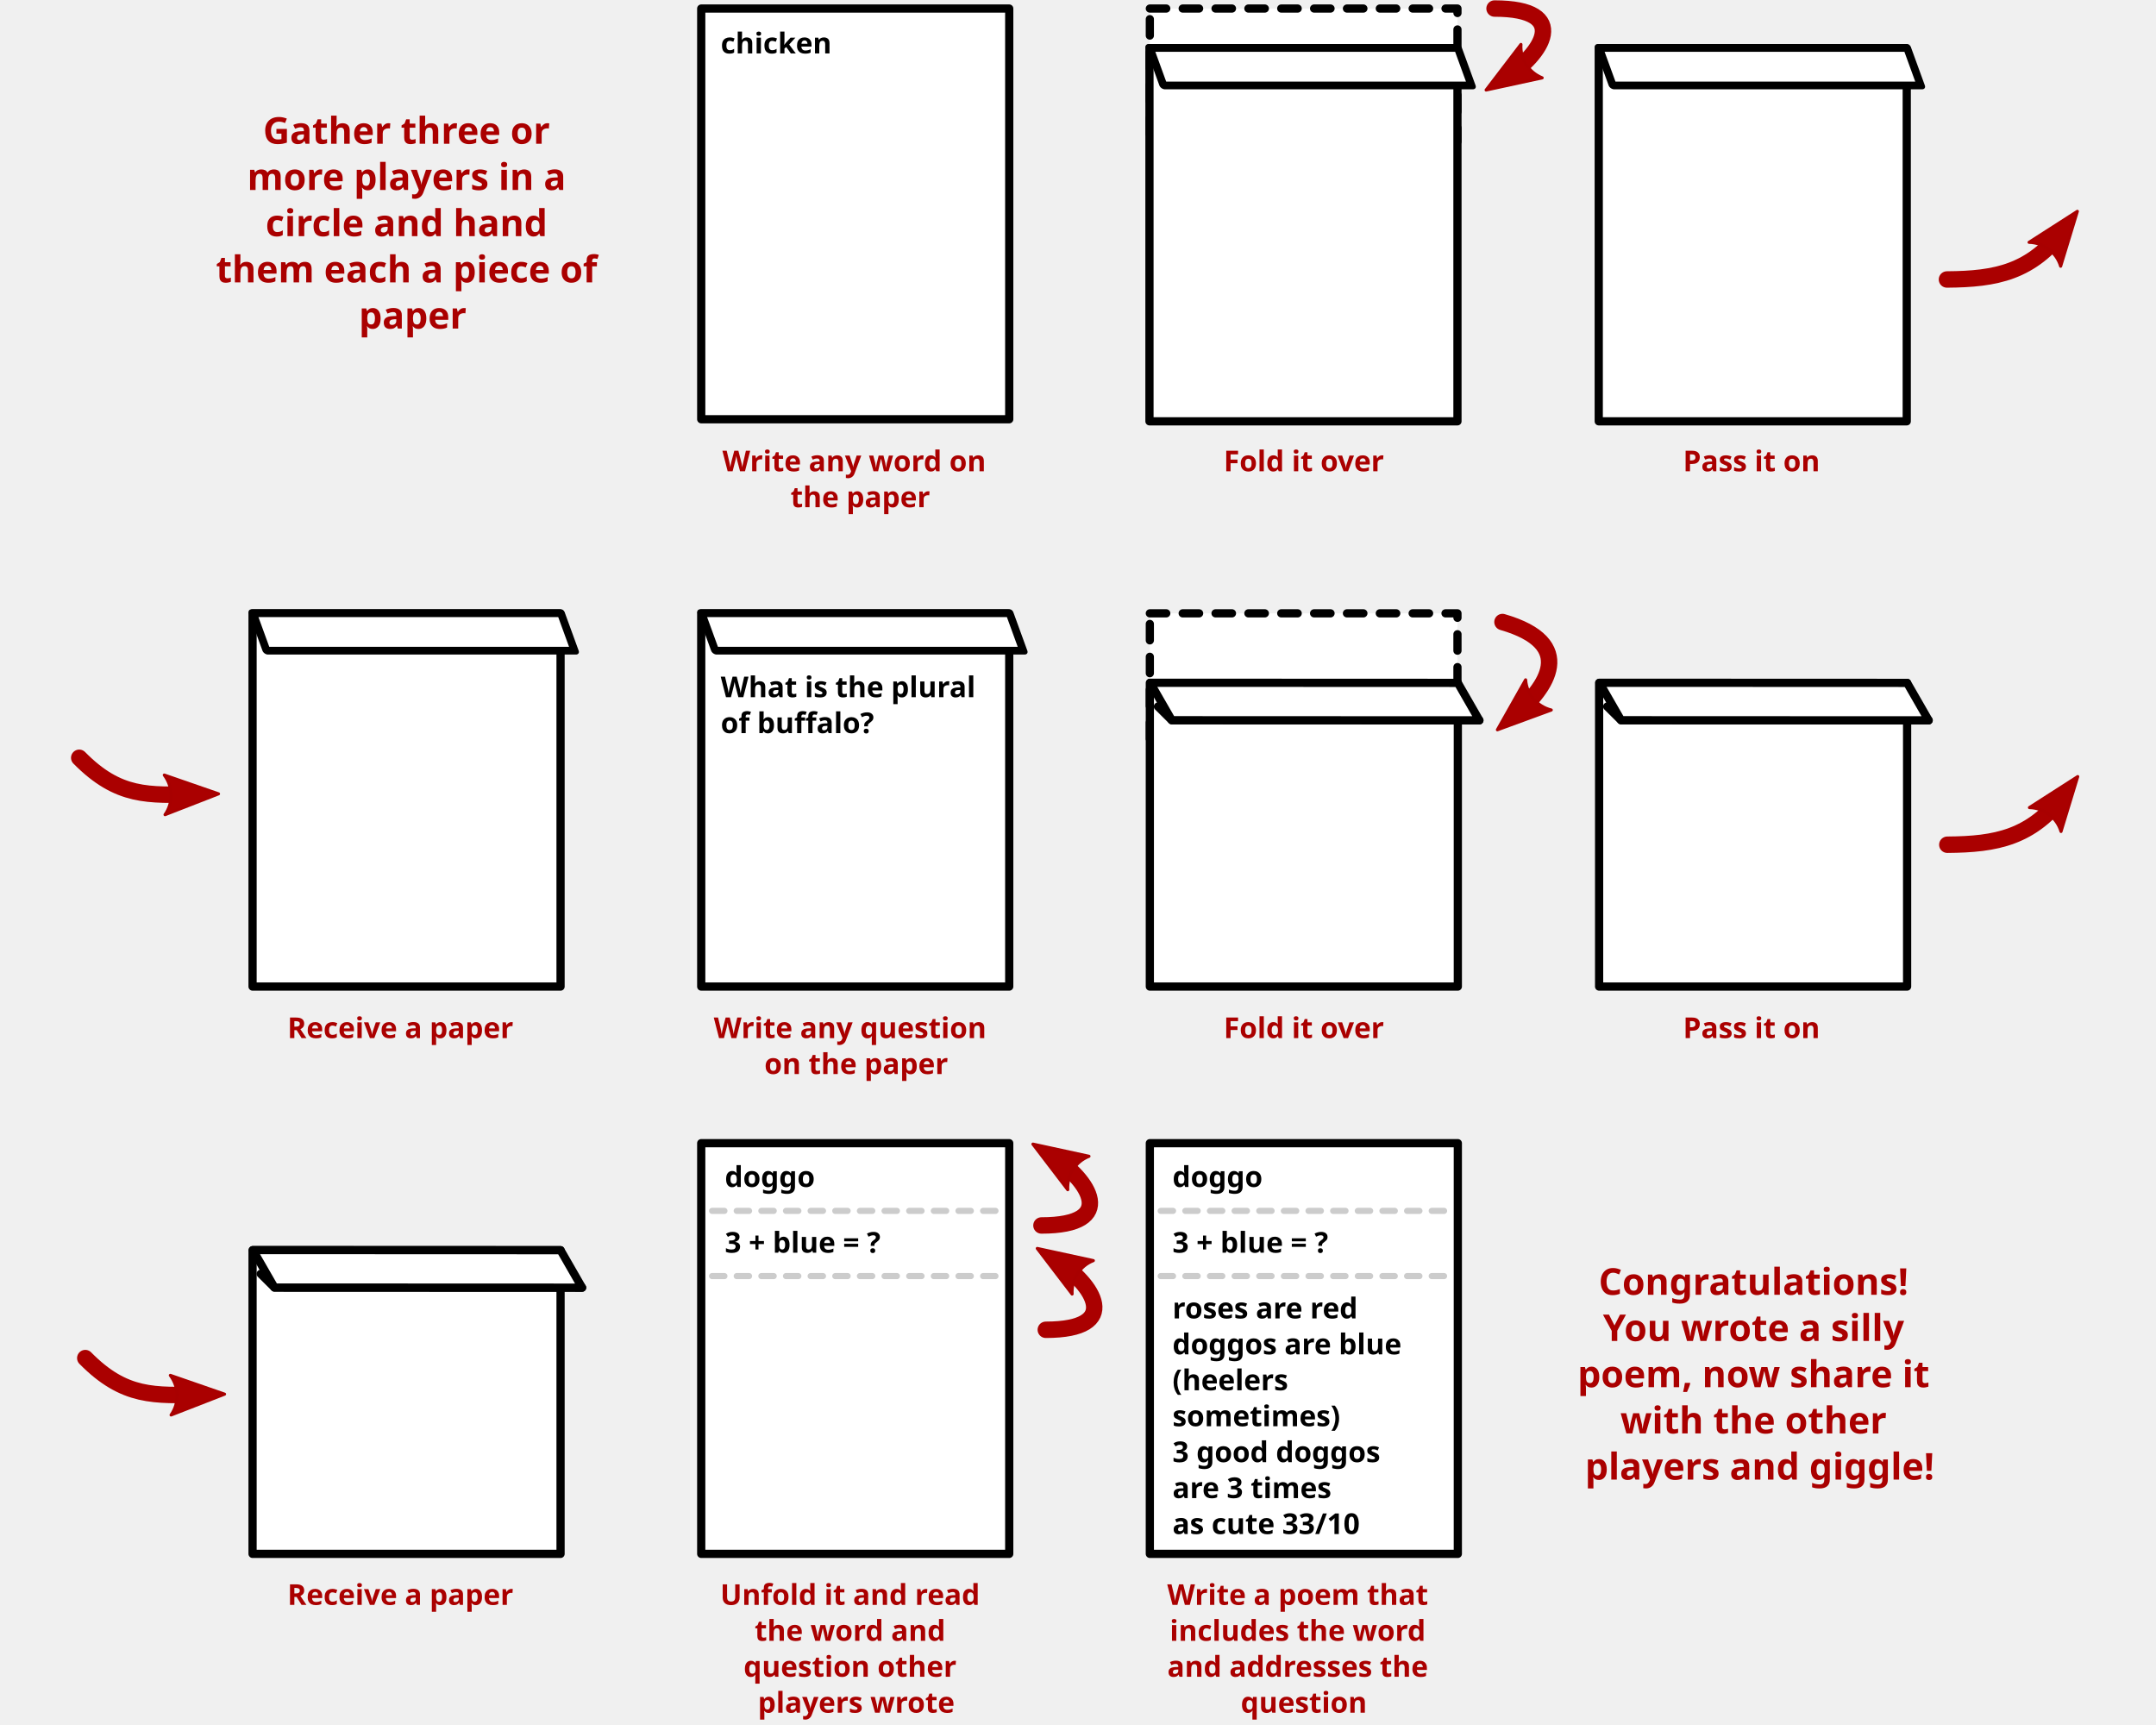
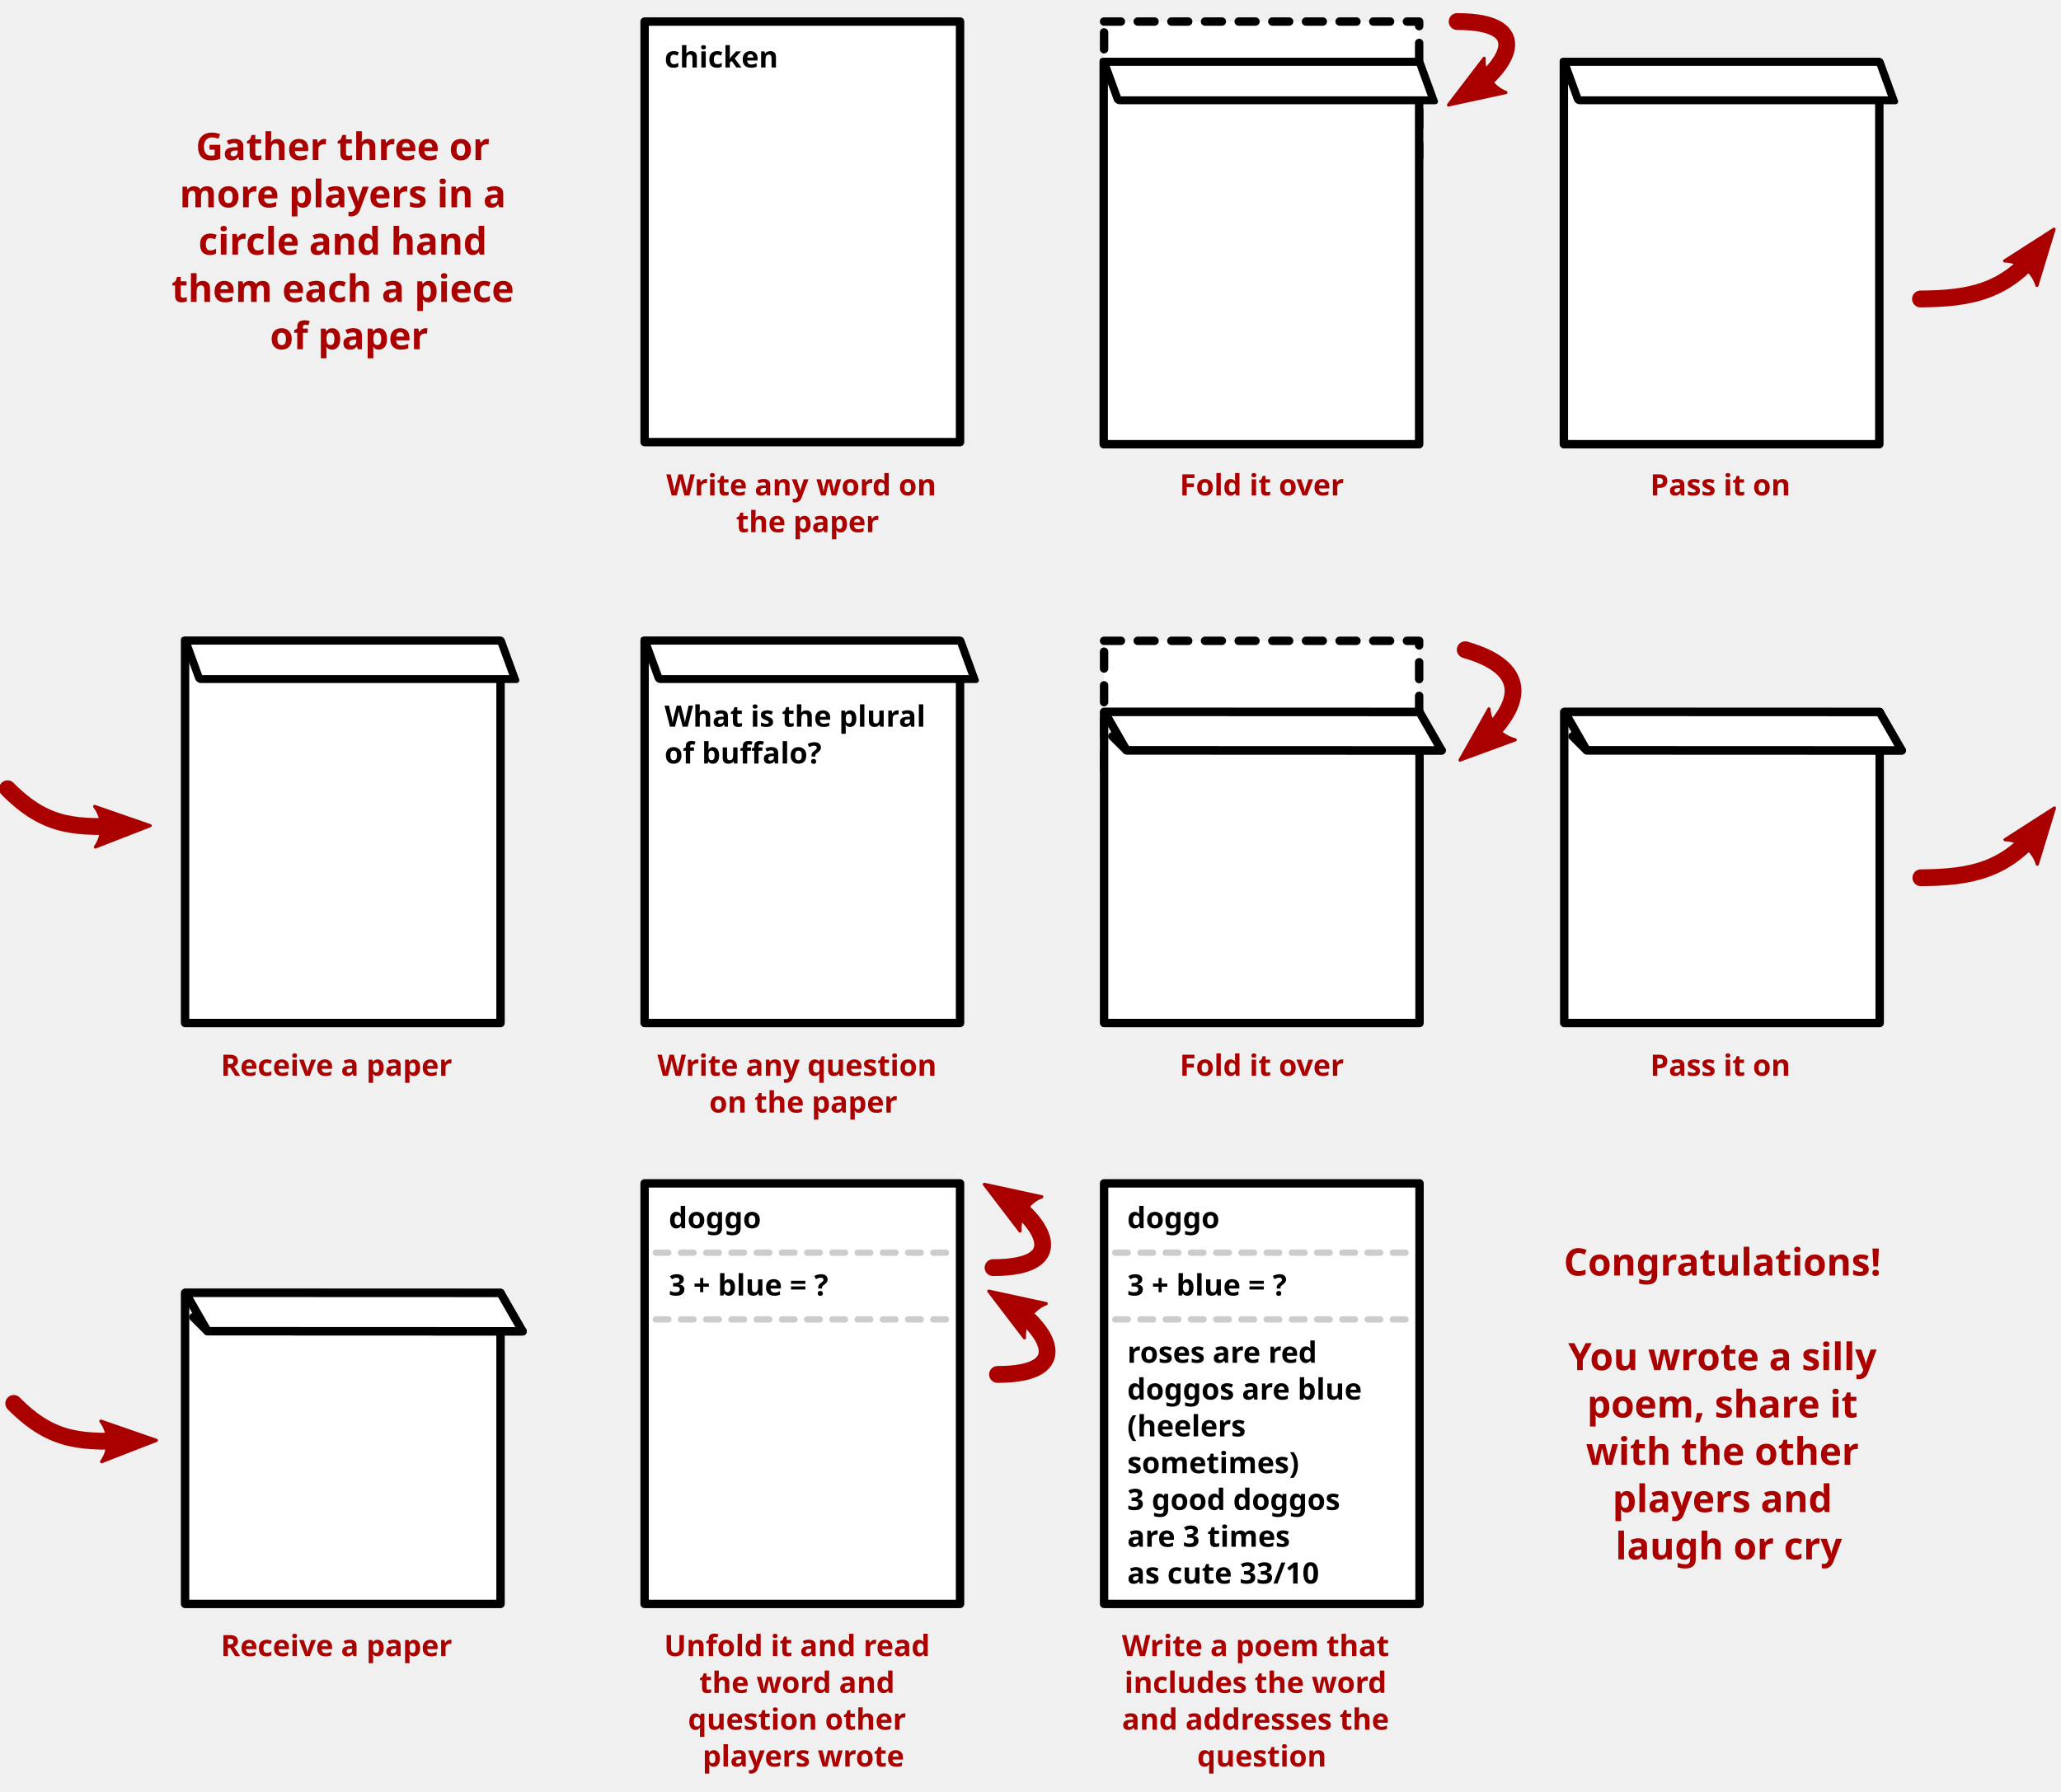
- <svg xmlns="http://www.w3.org/2000/svg" class="intro" width="1000" height="800" viewBox="0 0 490 420">
+ <svg xmlns="http://www.w3.org/2000/svg" class="intro" width="920" height="800" viewBox="0 0 490 420">
  <style>
      tspan {
        font-weight:bold;
        font-size:7px;
        font-family:sans-serif;
      }
      .instruction {
        fill:#a00;
        text-anchor:middle;
      }
      .instruction.big tspan {
        font-size:9px;
      }
      .paper-content {
        fill:#000;
      }
      .paper-border {
        fill:#fff;
        stroke:#000;
        stroke-width:2;
        stroke-linejoin:round;
        stroke-miterlimit:4;
        stroke-dasharray:none;
        stop-color:#000;
      }
      .paper-border-dashed {
        fill:#fff;
        stroke:#000;
        stroke-width:2;
        stroke-linecap:round;
        stroke-linejoin:round;
        stroke-miterlimit:4;
        stroke-dasharray:4,4;
        stroke-dashoffset:0;
        stroke-opacity:1;
      }
      .step {
        display: inline;
      }
      .arrow {
        fill:none;
        stroke:#a00;
        stroke-width:4;
        stroke-linecap:round;
        stroke-linejoin:round;
        stroke-miterlimit:4;
        stroke-dasharray:none;
        stroke-dashoffset:0;
        stroke-opacity:1;
        marker-end:url(#arrow);
      }
      .paper-fold {
        fill:none;
        stroke:#ccc;
        stroke-width:1.5;
        stroke-linecap:round;
        stroke-linejoin:round;
        stroke-miterlimit:4;
        stroke-dasharray:3,3;
        stroke-dashoffset:0;
        stroke-opacity:1;
      }
      .arrow-head {
        fill:#a00;
        fill-opacity:1;
        stroke:#a80000;
        stroke-width:.625;
        stroke-linejoin:round;
        stroke-opacity:1;
      }
      </style>
  <defs>
    <marker orient="auto" refY="0" refX="0" id="arrow" style="overflow:visible">
      <path class="arrow-head" d="M8.719 4.034-2.207.016 8.719-4.002c-1.746 2.372-1.736 5.618 0 8.036z" transform="matrix(-.3 0 0 -.3 .69 0)" />
    </marker>
  </defs>
  <g id="step1" class="step" style="display:inline" transform="translate(83 35)">
    <text class="instruction big">
      <tspan x="0">Gather three or</tspan>
      <tspan x="0" dy="1.25em">more players in a</tspan>
      <tspan x="0" dy="1.25em">circle and hand</tspan>
-       <tspan x="0" dy="1.25em">them each a piece of</tspan>
-       <tspan x="0" dy="1.25em">paper</tspan>
+       <tspan x="0" dy="1.25em">them each a piece</tspan>
+       <tspan x="0" dy="1.25em">of paper</tspan>
    </text>
  </g>
  <g id="step2" class="step" transform="translate(137 -24)">
    <path class="paper-border" d="M16.253 26.08h75v100h-75z" />
    <text transform="translate(21 37)">
      <tspan>chicken</tspan>
    </text>
    <text class="instruction" transform="translate(55 130)">
      <tspan x="0" dy="1.25em">Write any word on</tspan>
      <tspan x="0" dy="1.25em">the paper</tspan>
    </text>
  </g>
  <g id="step3" class="step" transform="translate(137 -24)">
    <path class="paper-border-dashed" d="M125.492 26.08h74.91v32.381h-74.91z" />
    <path class="paper-border" d="M200.402 35.707v90.875h-75V35.707Z" />
    <path class="paper-border" transform="matrix(1 0 -.34202 -.9397 0 0)" d="M112.507-47.677h75v9.711h-75z" />
    <path class="arrow" d="M209.432 26.08c18.763 0 11.68 11.087 2.5 16.92" />
    <text class="instruction" transform="translate(163 130)">
      <tspan x="0" y="0" dy="1.25em">Fold it over</tspan>
    </text>
  </g>
  <g id="step4" class="step" transform="translate(137 -24)">
    <path class="paper-border" d="M309.804 35.707v90.875h-75V35.707Z" />
    <path class="paper-border" transform="matrix(1 0 -.34202 -.9397 0 0)" d="M221.909-47.677h75v9.711h-75z" />
    <path class="arrow" d="M319.597 92.046c11.961-.082 20.528-1.729 28.505-12.266" />
    <text class="instruction" transform="translate(272 130)">
      <tspan x="0" y="0" dy="1.25em">Pass it on</tspan>
    </text>
  </g>
  <g id="step5" class="step" transform="translate(137 -24)">
    <path class="paper-border" d="M-18 173.333v90.875h-75v-90.875z" />
    <path class="paper-border" transform="matrix(1 0 -.34202 -.9397 0 0)" d="M-155.987-194.135h75v9.711h-75z" />
    <path class="arrow" d="M-135.207 208.505c9.58 9.707 16.824 9.12 28.505 8.9" />
    <text class="instruction" transform="translate(-57 268)">
      <tspan x="0" y="0" dy="1.25em">Receive a paper</tspan>
    </text>
  </g>
  <g id="step6" class="step" transform="translate(137 -24)">
    <path class="paper-border" d="M91.253 173.333v90.875h-75v-90.875z" />
    <path class="paper-border" transform="matrix(1 0 -.34202 -.9397 0 0)" d="M-46.734-194.135h75v9.711h-75z" />
    <text class="paper-content" transform="translate(21 185)">
      <tspan x="0" dy="1.25em">What is the plural</tspan>
      <tspan x="0" dy="1.25em">of buffalo?</tspan>
    </text>
    <text class="instruction" transform="translate(54 268)">
      <tspan x="0" dy="1.25em">Write any question</tspan>
      <tspan x="0" dy="1.25em">on the paper</tspan>
    </text>
  </g>
  <g id="step7" class="step" transform="translate(137 -24)">
    <path class="paper-border-dashed" d="M125.492 173.333h74.91v32.381h-74.91z" />
    <path class="paper-border" d="M200.492 190.266v73.942h-75v-73.942Z" />
    <path class="paper-border" d="m130.83 199.36 74.91.031-3.276-3.365h-75z" />
    <path class="paper-border" d="m130.83 199.36 74.91.031-5.248-9.125-74.91-.03z" />
    <path class="arrow" d="M211.363 175.45c18.303 5.288 10.844 15.95 2.874 22.72" />
    <text class="instruction" transform="translate(163 268)">
      <tspan x="0" dx="0" dy="1.25em">Fold it over</tspan>
    </text>
  </g>
  <g id="step8" class="step" transform="translate(137 -24)">
    <path class="paper-border" d="M309.894 190.266v73.942h-75v-73.942Z" />
    <path class="paper-border" d="m240.232 199.36 74.91.031-3.276-3.365h-75z" />
    <path class="paper-border" d="m240.232 199.36 74.91.031-5.248-9.125-74.91-.03z" />
    <path class="arrow" d="M319.687 229.671c11.961-.082 20.529-1.728 28.505-12.265" />
    <text class="instruction" transform="translate(272 268)">
      <tspan x="0" y="0" dy="1.25em">Pass it on</tspan>
    </text>
  </g>
  <g id="step9" class="step" transform="translate(137 -24)">
    <path class="paper-border" d="M-18 328.393v73.942h-75v-73.942z" />
    <path class="paper-border" d="m-87.663 337.488 74.91.03-3.275-3.365h-75z" />
    <path class="paper-border" d="m-87.663 337.488 74.91.03-5.247-9.125-74.91-.03z" />
    <path class="arrow" d="M-133.733 354.666c9.58 9.708 16.824 9.12 28.504 8.901" />
    <text class="instruction" transform="translate(-57 406)">
      <tspan x="0" dy="1.25em">Receive a paper</tspan>
    </text>
  </g>
  <g id="step10" class="step" transform="translate(137 -24)">
    <path class="paper-border" d="M16.253 302.335h75v100h-75z" />
    <text class="paper-content" transform="translate(22 313)">
      <tspan x="0" y="0">doggo</tspan>
    </text>
    <text class="paper-content" transform="translate(22 329)">
      <tspan x="0" y="0">3 + blue = ?</tspan>
    </text>
    <path class="paper-fold" d="M18.899 318.823h71.06M18.899 334.698h71.06" />
    <path class="arrow" d="M99.1 322.373c18.763 0 11.68-11.087 2.5-16.92" />
    <path class="arrow" d="M100.159 347.773c18.762 0 11.68-11.087 2.499-16.92" />
    <text class="instruction" transform="translate(54 406)">
      <tspan x="0" dy="1.25em">Unfold it and read</tspan>
      <tspan x="0" dy="1.25em">the word and</tspan>
      <tspan x="0" dy="1.25em">question other</tspan>
      <tspan x="0" dy="1.25em">players wrote</tspan>
    </text>
  </g>
  <g id="step11" class="step" transform="translate(137 -24)">
    <path class="paper-border" d="M125.492 302.335h75v100h-75z" />
    <text class="paper-content" transform="translate(131 313)">
      <tspan x="0" y="0">doggo</tspan>
    </text>
    <text class="paper-content" transform="translate(131 329)">
      <tspan x="0" y="0">3 + blue = ?</tspan>
    </text>
    <path class="paper-fold" d="M128.138 318.823h71.06M128.138 334.698h71.06" />
    <text class="paper-content" transform="translate(131 345)">
      <tspan x="0" y="0" dy="0">roses are red</tspan>
      <tspan x="0" dy="1.25em">doggos are blue</tspan>
      <tspan x="0" dy="1.25em">(heelers</tspan>
      <tspan x="0" dy="1.25em">sometimes)</tspan>
      <tspan x="0" dy="1.25em">3 good doggos</tspan>
      <tspan x="0" dy="1.25em">are 3 times</tspan>
      <tspan x="0" dy="1.25em">as cute 33/10</tspan>
    </text>
    <text class="instruction" transform="translate(163 406)">
      <tspan x="0" dy="1.25em">Write a poem that</tspan>
      <tspan x="0" dy="1.25em">includes the word</tspan>
      <tspan x="0" dy="1.25em">and addresses the</tspan>
      <tspan x="0" dy="1.25em">question</tspan>
    </text>
  </g>
-   <g id="step12" class="step" transform="translate(411 304)">
+   <g id="step12" class="step" transform="translate(411 289)">
    <text class="instruction big">
      <tspan x="0" dy="1.25em">Congratulations!</tspan>
-       <tspan x="0" dy="1.25em">You wrote a silly</tspan>
-       <tspan x="0" dy="1.25em">poem, now share it</tspan>
+       <tspan x="0" dy="2.5em">You wrote a silly</tspan>
+       <tspan x="0" dy="1.25em">poem, share it</tspan>
      <tspan x="0" dy="1.25em">with the other</tspan>
-       <tspan x="0" dy="1.25em">players and giggle!</tspan>
+       <tspan x="0" dy="1.25em">players and</tspan>
+       <tspan x="0" dy="1.25em">laugh or cry</tspan>
    </text>
  </g>
</svg>
